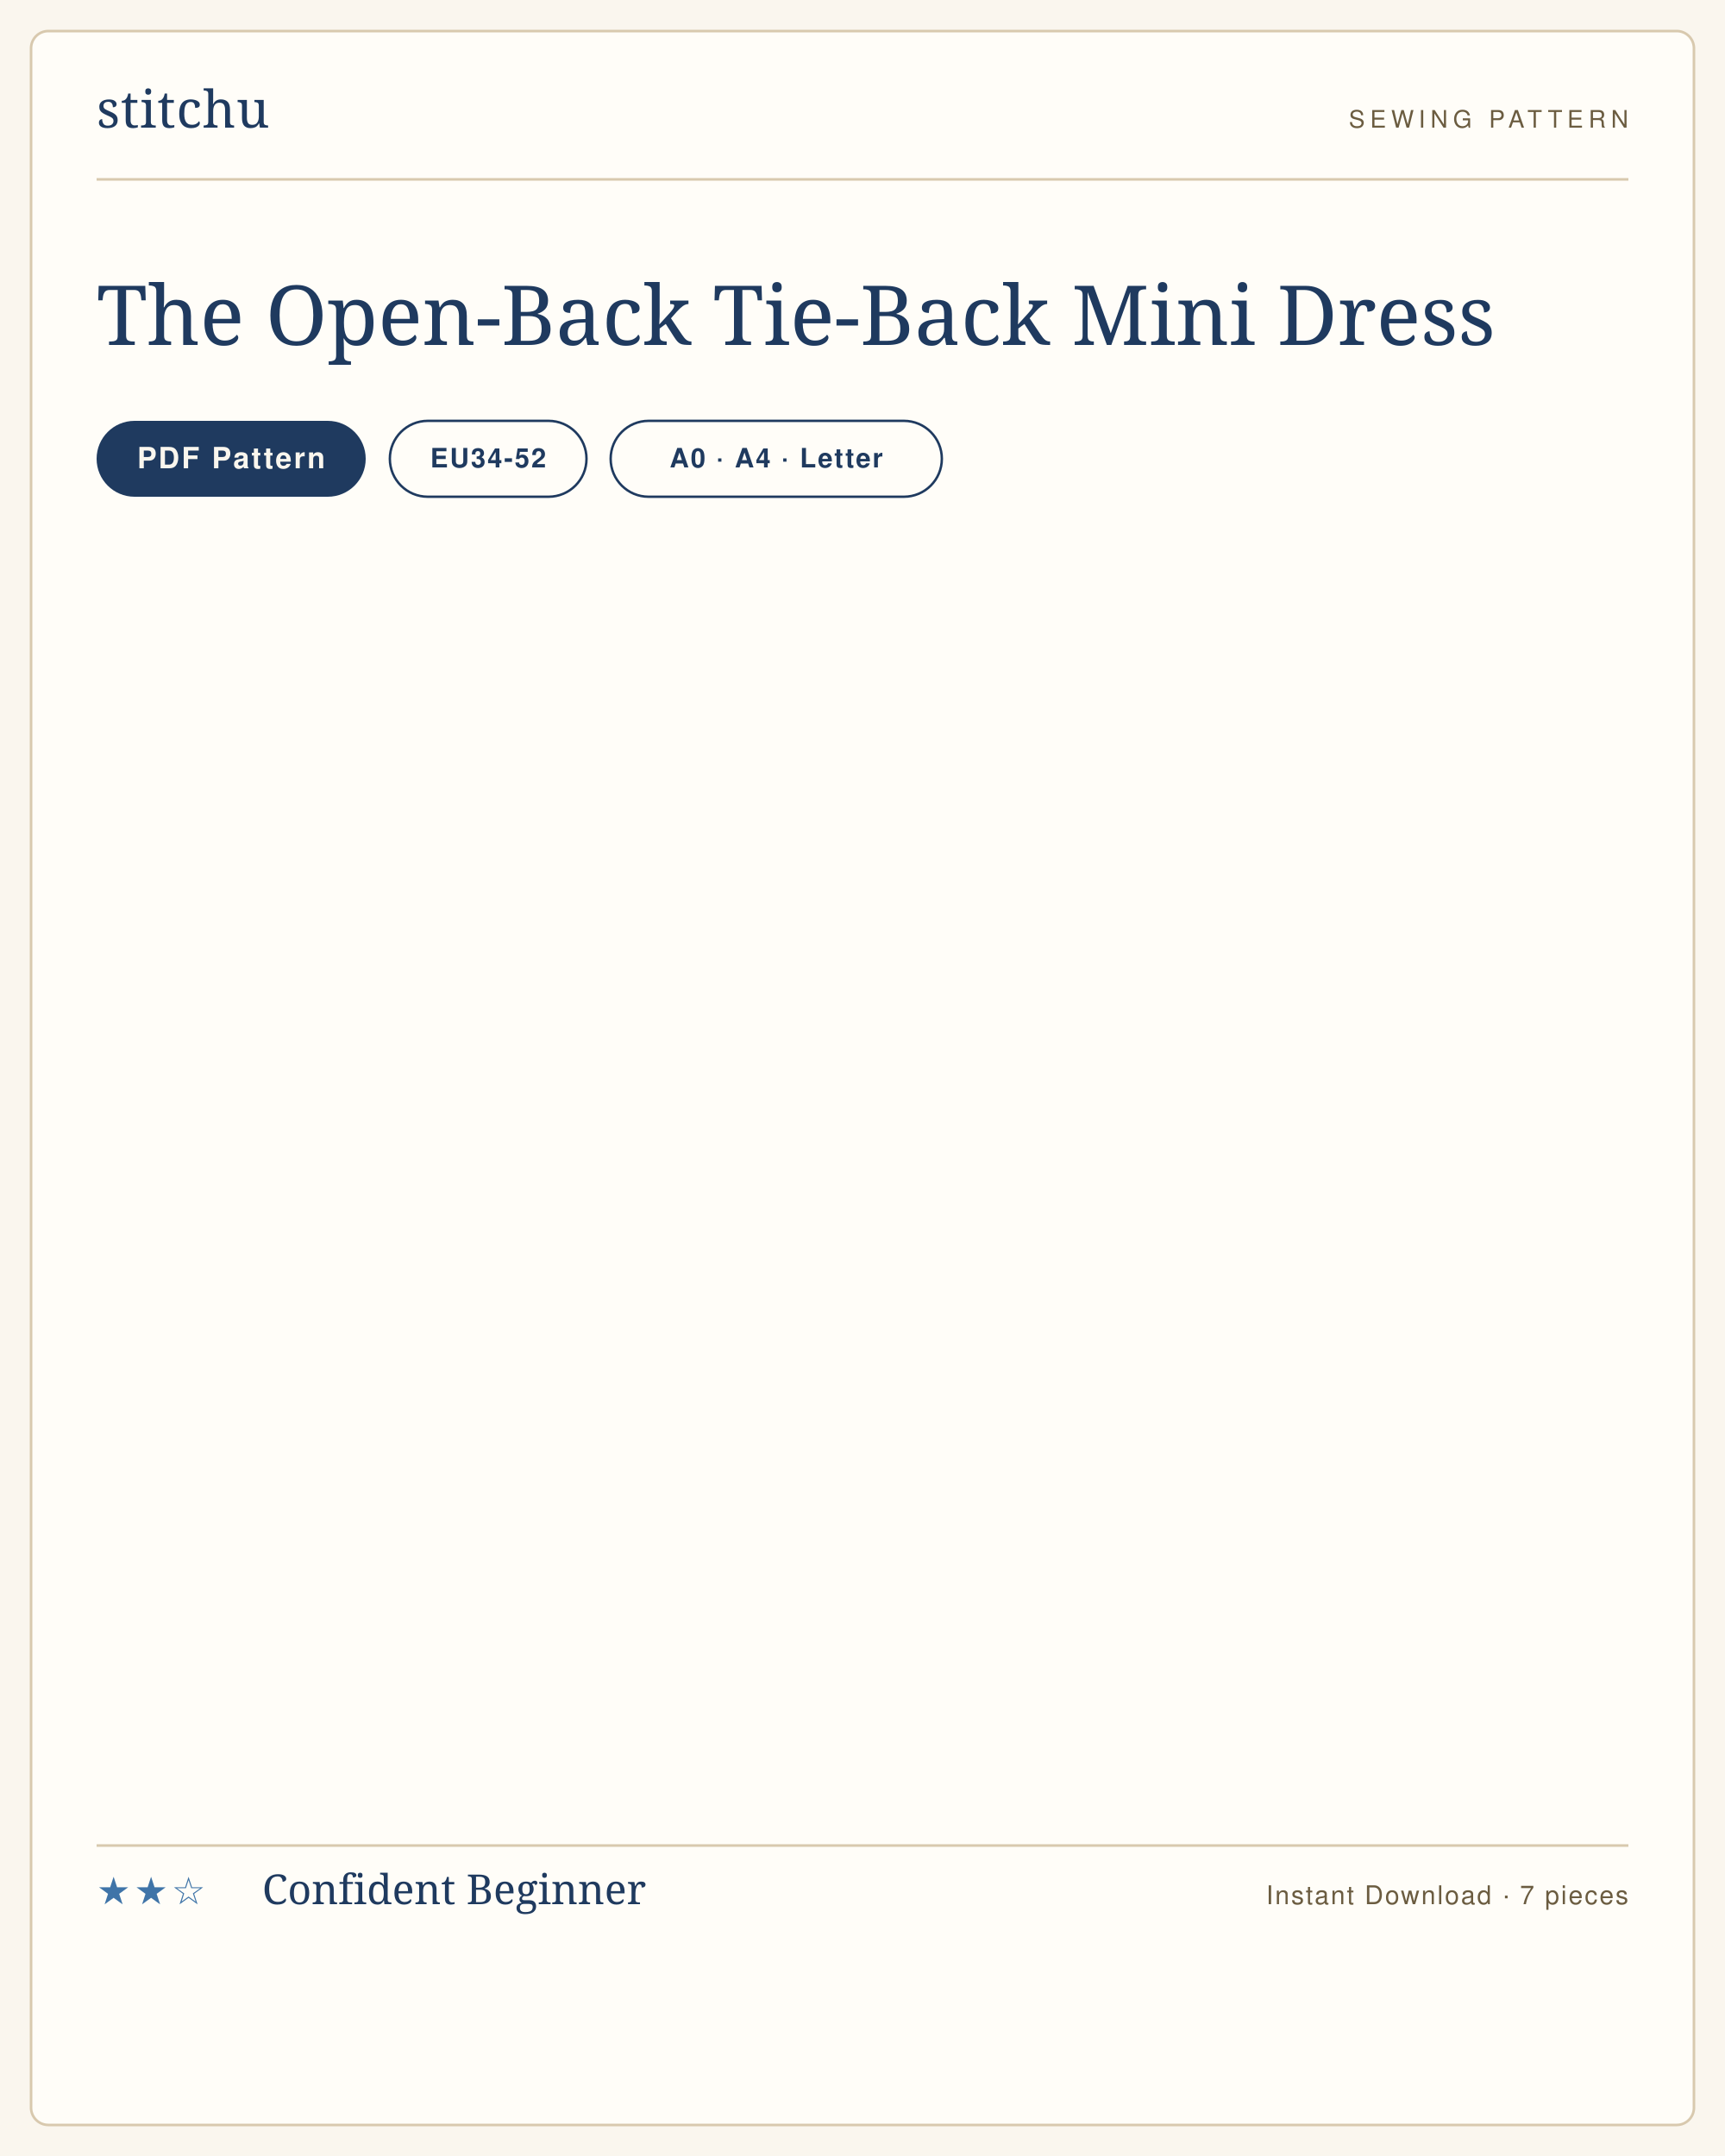
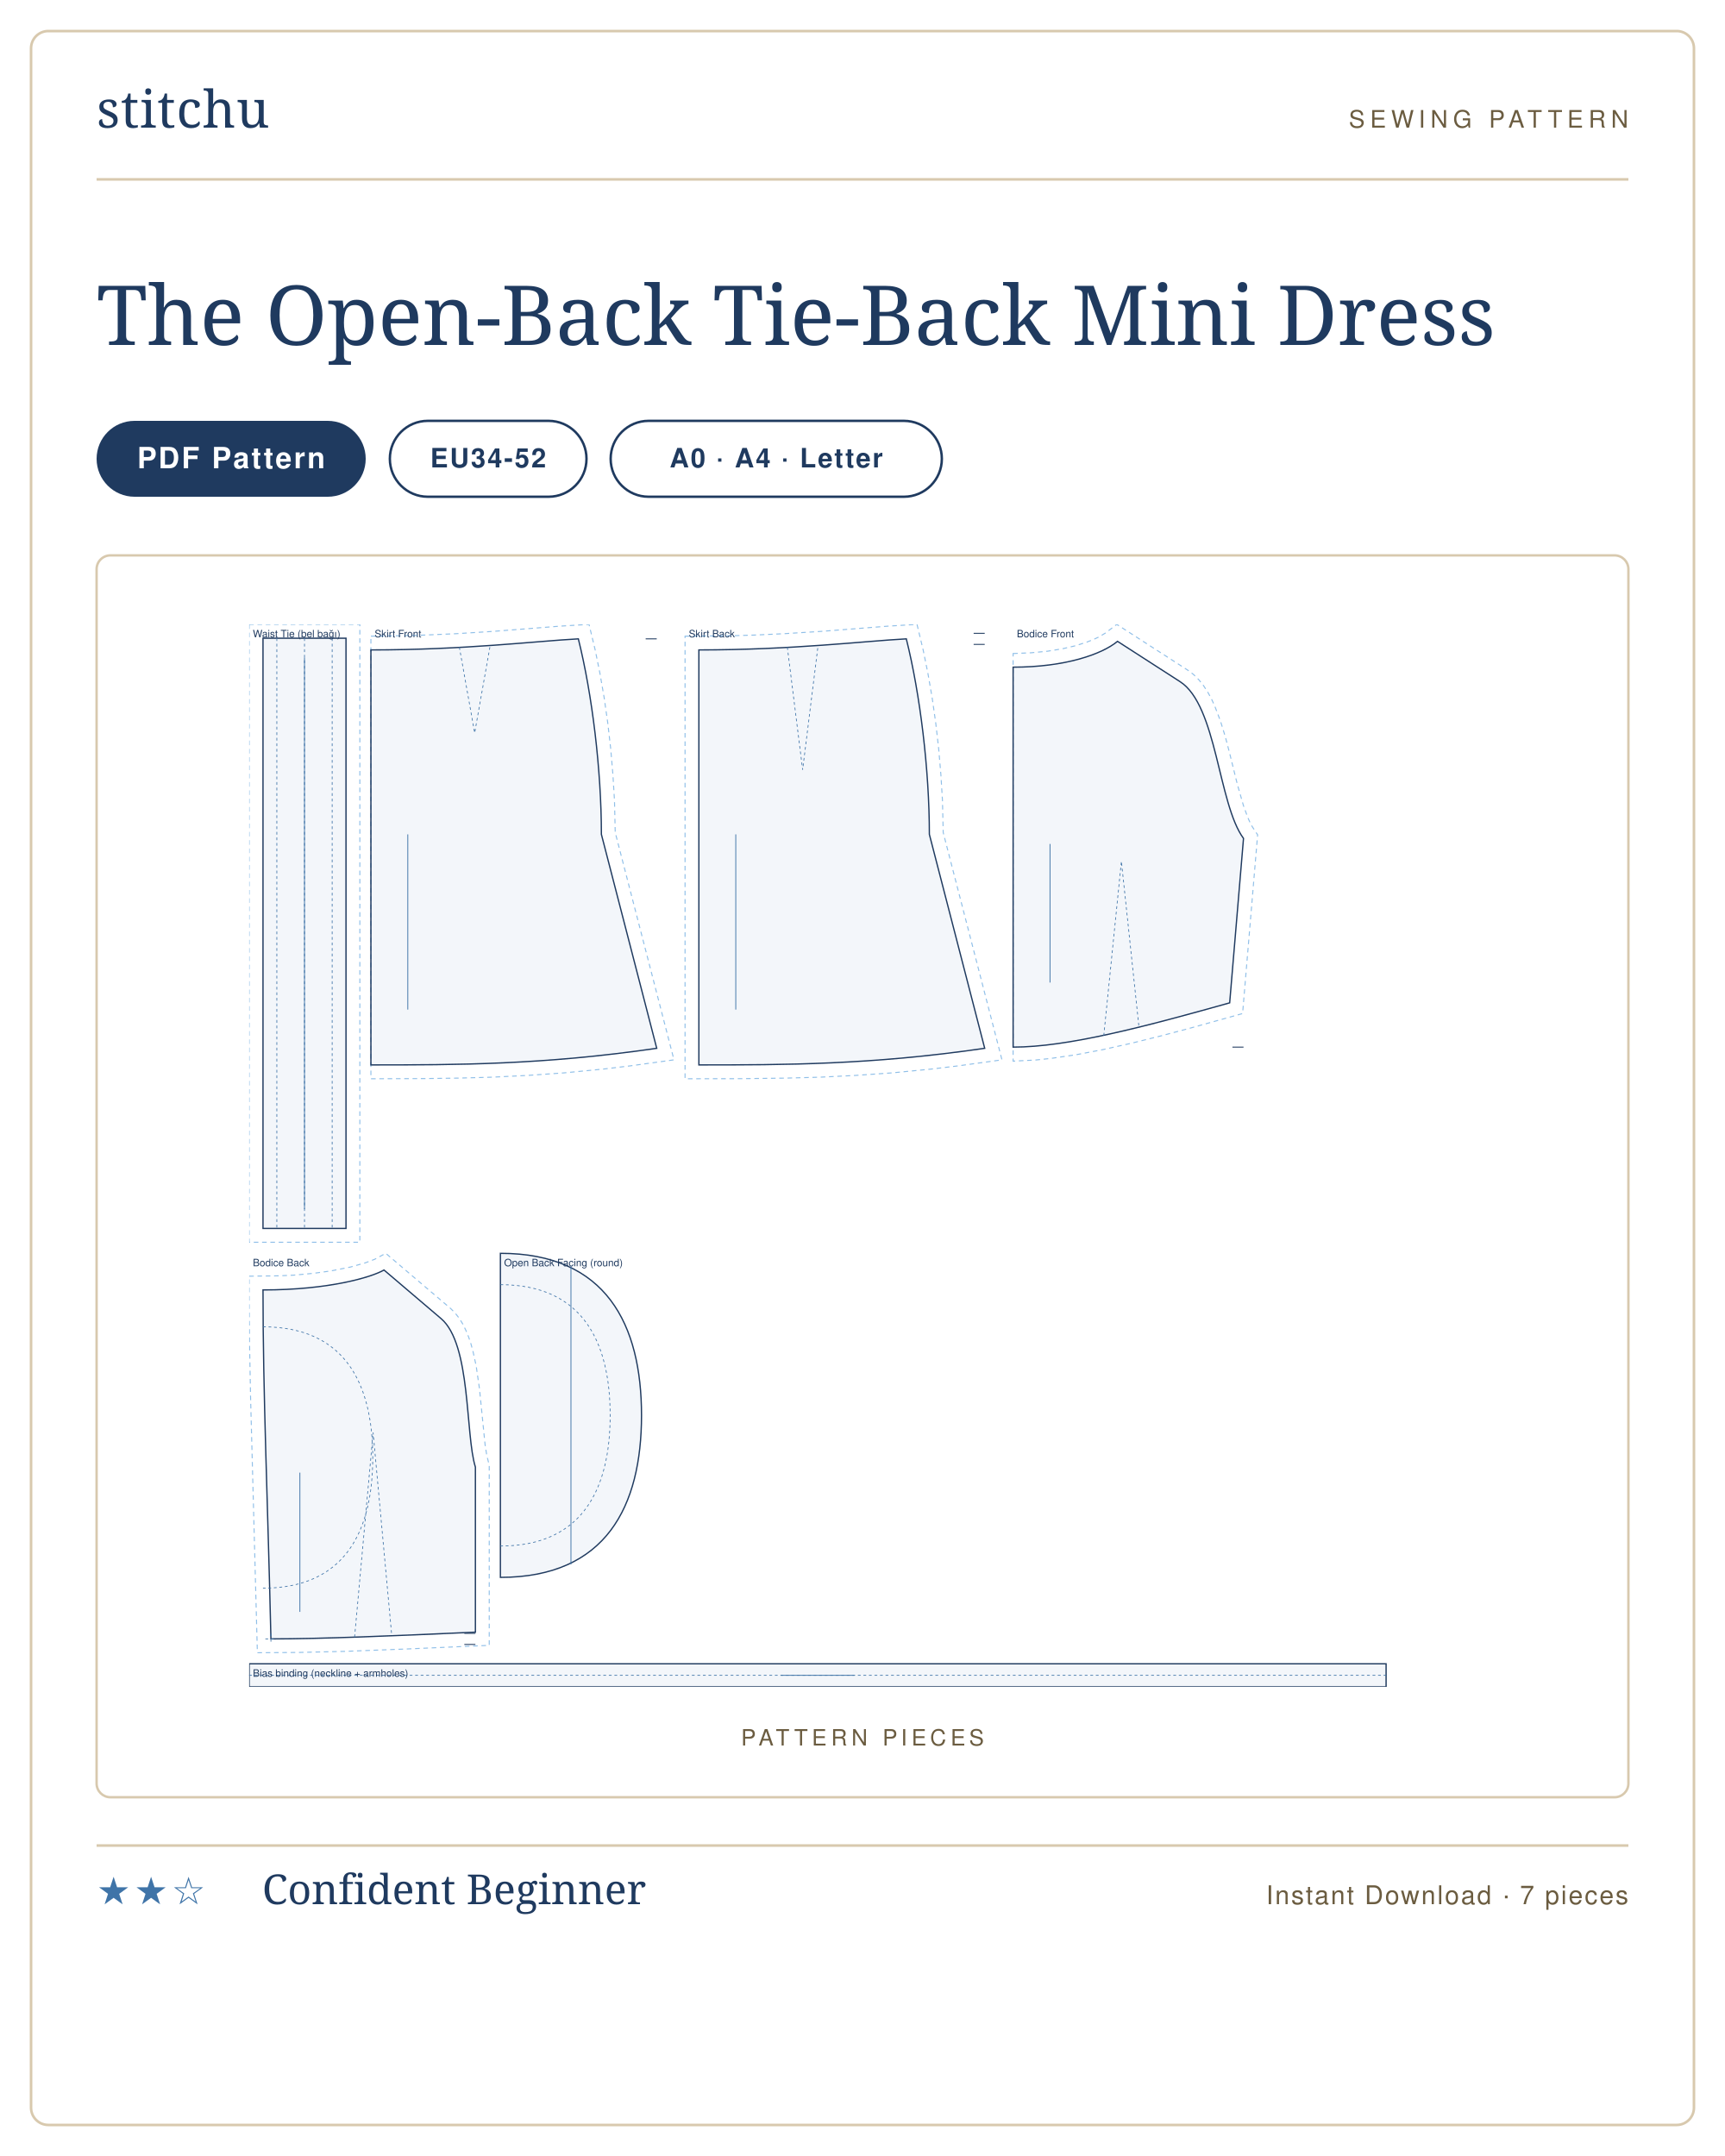
<svg xmlns="http://www.w3.org/2000/svg" viewBox="0 0 1000 1250" width="1000" height="1250" role="img" aria-label="The Open-Back Tie-Back Mini Dress sewing pattern listing card">
-   <rect width="1000" height="1250" fill="#faf6ee" />
-   <rect x="18" y="18" width="964" height="1214" rx="10" fill="#fffdf8" stroke="#d8c9ae" stroke-width="1.5" />
+   <rect width="1000" height="1250" fill="#ffffff" />
+   <rect x="18" y="18" width="964" height="1214" rx="10" fill="#ffffff" stroke="#d8c9ae" stroke-width="1.5" />
  <g transform="translate(56 74)">
    <text x="0" y="0" font-family="'Didot','Bodoni 72',Georgia,serif" font-size="30" fill="#1f3a5f" letter-spacing="0.5">stitchu</text>
  </g>
  <g transform="translate(944 74)">
    <text x="0" y="0" text-anchor="end" font-family="Helvetica,Arial,sans-serif" font-size="14" letter-spacing="3" fill="#6b5c40">SEWING PATTERN</text>
  </g>
  <line x1="56" y1="104" x2="944" y2="104" stroke="#d8c9ae" stroke-width="1.5" />
  <text x="56" y="200" font-family="'Didot','Bodoni 72',Georgia,serif" font-size="48" font-weight="400" fill="#1f3a5f">The Open-Back Tie-Back Mini Dress</text>
  <g>
    <rect x="56" y="244" width="156" height="44" rx="22" fill="#1f3a5f" />
-     <text x="134" y="271.5" text-anchor="middle" font-family="Helvetica,Arial,sans-serif" font-size="17" font-weight="600" letter-spacing="1.2" fill="#faf6ee">PDF Pattern</text>
+     <text x="134" y="271.5" text-anchor="middle" font-family="Helvetica,Arial,sans-serif" font-size="17" font-weight="600" letter-spacing="1.2" fill="#ffffff">PDF Pattern</text>
  </g>
  <g>
    <rect x="226" y="244" width="114" height="44" rx="22" fill="none" stroke="#1f3a5f" stroke-width="1.4" />
    <text x="283" y="271" text-anchor="middle" font-family="Helvetica,Arial,sans-serif" font-size="15.5" font-weight="600" letter-spacing="1" fill="#1f3a5f">EU34-52</text>
  </g>
  <g>
    <rect x="354" y="244" width="192" height="44" rx="22" fill="none" stroke="#1f3a5f" stroke-width="1.4" />
    <text x="450" y="271" text-anchor="middle" font-family="Helvetica,Arial,sans-serif" font-size="15.5" font-weight="600" letter-spacing="1" fill="#1f3a5f">A0 · A4 · Letter</text>
  </g>
+   <rect x="56" y="322" width="888" height="720" rx="8" fill="#fff" stroke="#d8c9ae" stroke-width="1.4" />
+   <text x="500" y="1012" text-anchor="middle" font-family="Helvetica,Arial,sans-serif" font-size="13" letter-spacing="2.5" fill="#6b5c40">PATTERN PIECES</text>
+   <svg x="144.441" y="362" width="711.119" height="616" viewBox="0 0 1330.0 1152.1" preserveAspectRatio="xMidYMid meet">
+     <path transform="translate(15.0 15.0)" d="M -15.0 -15.0 L 105.0 -15.0 L 105.0 655.0 L -15.0 655.0 Z" fill="none" stroke="#8fbfe8" stroke-width="1.1" stroke-dasharray="5 4" />
+     <path transform="translate(15.0 15.0)" d="M 0.0 0.0 L 90.0 0.0 L 90.0 640.0 L 0.0 640.0 Z" fill="rgba(63,116,168,.06)" stroke="#1f3a5f" stroke-width="1.4" />
+     <path transform="translate(15.0 15.0)" d="M 45.0 0.0 L 45.0 640.0 M 15.0 0.0 L 15.0 640.0 M 75.0 0.0 L 75.0 640.0" fill="none" stroke="#3f74a8" stroke-width="0.8" stroke-dasharray="3 3" />
+     <line transform="translate(15.0 15.0)" x1="45.0" y1="21.0" x2="45.0" y2="619.0" stroke="#3f74a8" stroke-width="0.9" />
+     <text transform="translate(15.0 15.0)" x="-11.0" y="-1.0" font-family="Helvetica,Arial,sans-serif" font-size="11" fill="#1f3a5f">Waist Tie (bel bağı)</text>
+     <path transform="translate(132.0 27.7)" d="M 0.0 -14.9 L 48.2 -15.7 L 92.5 -17.6 L 132.5 -20.1 L 205.4 -25.8 L 236.5 -27.7 L 243.2 0.2 L 248.3 25.3 L 252.9 51.8 L 256.8 79.2 L 260.0 107.2 L 262.4 135.4 L 264.1 163.5 L 264.9 198.0 L 328.6 444.5 L 281.4 451.0 L 252.0 454.5 L 209.8 458.6 L 169.7 461.4 L 131.4 463.3 L 94.4 464.3 L 58.5 464.8 L 0.0 465.0 Z" fill="none" stroke="#8fbfe8" stroke-width="1.1" stroke-dasharray="5 4" />
+     <path transform="translate(132.0 27.7)" d="M 0.0 0.0 C 101.2 0.0 179.9 -9.6 224.9 -12.0 C 239.9 48.0 249.9 130.0 249.9 200.0 L 309.9 432.0 C 185.9 450.0 93.0 450.0 0.0 450.0 L 0.0 0.0 Z" fill="rgba(63,116,168,.06)" stroke="#1f3a5f" stroke-width="1.4" />
+     <path transform="translate(132.0 27.7)" d="M 95.9 -3.0 L 112.5 90.0 L 129.0 -3.0" fill="none" stroke="#3f74a8" stroke-width="0.8" stroke-dasharray="3 3" />
+     <path transform="translate(132.0 27.7)" d="M 309.9 -12.0 L 297.9 -12.0" fill="none" stroke="#1f3a5f" stroke-width="1.0" />
+     <line transform="translate(132.0 27.7)" x1="40.0" y1="200.0" x2="40.0" y2="390.0" stroke="#3f74a8" stroke-width="0.9" />
+     <text transform="translate(132.0 27.7)" x="4.0" y="-13.7" font-family="Helvetica,Arial,sans-serif" font-size="11" fill="#1f3a5f">Skirt Front</text>
+     <path transform="translate(487.6 27.7)" d="M -15.0 -14.9 L 36.5 -15.4 L 59.7 -16.1 L 92.5 -17.6 L 132.5 -20.1 L 205.4 -25.8 L 236.5 -27.7 L 243.2 0.2 L 248.3 25.3 L 252.9 51.8 L 256.8 79.2 L 260.0 107.2 L 262.4 135.4 L 264.1 163.5 L 264.9 198.0 L 328.6 444.5 L 281.4 451.0 L 252.0 454.5 L 209.8 458.6 L 169.7 461.4 L 131.4 463.3 L 94.4 464.3 L 46.7 464.9 L -15.0 465.0 Z" fill="none" stroke="#8fbfe8" stroke-width="1.1" stroke-dasharray="5 4" />
+     <path transform="translate(487.6 27.7)" d="M 0.0 0.0 C 101.2 0.0 179.9 -9.6 224.9 -12.0 C 239.9 48.0 249.9 130.0 249.9 200.0 L 309.9 432.0 C 185.9 450.0 93.0 450.0 0.0 450.0 L 0.0 0.0 Z" fill="rgba(63,116,168,.06)" stroke="#1f3a5f" stroke-width="1.4" />
+     <path transform="translate(487.6 27.7)" d="M 95.9 -3.0 L 112.5 130.0 L 129.0 -3.0" fill="none" stroke="#3f74a8" stroke-width="0.8" stroke-dasharray="3 3" />
+     <path transform="translate(487.6 27.7)" d="M 309.9 -18.0 L 297.9 -18.0 M 309.9 -6.0 L 297.9 -6.0" fill="none" stroke="#1f3a5f" stroke-width="1.0" />
+     <line transform="translate(487.6 27.7)" x1="40.0" y1="200.0" x2="40.0" y2="390.0" stroke="#3f74a8" stroke-width="0.9" />
+     <text transform="translate(487.6 27.7)" x="-11.0" y="-13.7" font-family="Helvetica,Arial,sans-serif" font-size="11" fill="#1f3a5f">Skirt Back</text>
+     <path transform="translate(828.3 18.4)" d="M 0.0 13.2 L 19.5 12.4 L 37.3 10.7 L 53.3 8.1 L 67.5 4.8 L 79.7 0.9 L 86.8 -1.9 L 92.9 -4.7 L 100.1 -9.0 L 112.4 -18.4 L 189.6 31.4 L 195.7 36.0 L 201.4 41.7 L 206.5 48.1 L 211.0 55.0 L 215.0 62.3 L 218.5 69.9 L 224.7 86.1 L 230.0 103.2 L 234.6 120.7 L 243.1 155.0 L 249.7 178.0 L 254.4 190.9 L 256.8 196.3 L 259.3 201.0 L 265.1 209.8 L 248.8 403.6 L 192.8 419.2 L 159.6 428.0 L 127.8 435.9 L 97.4 442.7 L 68.6 448.2 L 41.4 452.2 L 24.3 454.0 L 0.0 455.2 L 0.0 43.5 Z" fill="none" stroke="#8fbfe8" stroke-width="1.1" stroke-dasharray="5 4" />
+     <path transform="translate(828.3 18.4)" d="M 0.0 28.0 C 56.6 28.0 96.2 14.0 113.2 0.0 L 181.0 43.7 C 221.1 69.5 222.3 176.3 249.8 213.7 L 234.8 392.0 C 140.8 418.4 58.7 440.0 0.0 440.0 C 0.0 275.2 0.0 151.6 0.0 28.0 Z" fill="rgba(63,116,168,.06)" stroke="#1f3a5f" stroke-width="1.4" />
+     <path transform="translate(828.3 18.4)" d="M 98.3 427.5 L 117.4 238.5 L 136.5 418.8" fill="none" stroke="#3f74a8" stroke-width="0.8" stroke-dasharray="3 3" />
+     <path transform="translate(828.3 18.4)" d="M 249.8 440.0 L 237.8 440.0" fill="none" stroke="#1f3a5f" stroke-width="1.0" />
+     <line transform="translate(828.3 18.4)" x1="40.0" y1="219.7" x2="40.0" y2="370.0" stroke="#3f74a8" stroke-width="0.9" />
+     <text transform="translate(828.3 18.4)" x="4.0" y="-4.4" font-family="Helvetica,Arial,sans-serif" font-size="11" fill="#1f3a5f">Bodice Front</text>
+     <path transform="translate(15.0 700.1)" d="M -15.0 6.7 L 17.0 6.3 L 32.9 5.6 L 54.6 3.6 L 73.6 1.0 L 94.7 -3.2 L 110.7 -7.7 L 121.0 -11.6 L 133.1 -18.1 L 203.3 41.6 L 208.2 46.5 L 212.9 52.5 L 216.8 58.9 L 220.1 65.7 L 223.0 72.8 L 225.5 80.2 L 227.6 87.9 L 231.1 103.8 L 234.7 128.6 L 240.8 189.5 L 242.6 200.8 L 245.3 211.7 L 245.3 407.0 L 156.4 410.9 L 89.1 413.5 L 38.3 414.7 L -6.1 415.0 L -13.5 136.9 L -14.6 78.7 L -15.0 35.8 Z" fill="none" stroke="#8fbfe8" stroke-width="1.1" stroke-dasharray="5 4" />
+     <path transform="translate(15.0 700.1)" d="M 0.0 21.6 C 72.2 21.6 118.1 7.6 131.2 0.0 L 193.1 52.7 C 225.8 80.5 219.2 178.3 230.3 213.7 L 230.3 392.7 C 141.6 396.7 64.0 400.0 8.6 400.0 C 5.1 248.6 0.0 135.1 0.0 21.6 Z" fill="rgba(63,116,168,.06)" stroke="#1f3a5f" stroke-width="1.4" />
+     <path transform="translate(15.0 700.1)" d="M 99.3 398.1 L 119.4 176.2 L 139.6 396.5 M 2.6 400.0 L 14.6 400.0 M 8.6 394.0 L 8.6 406.0 M 0.0 61.6 C 89.3 61.6 119.0 123.9 119.0 203.3 C 119.0 282.7 89.3 345.0 0.0 345.0" fill="none" stroke="#3f74a8" stroke-width="0.8" stroke-dasharray="3 3" />
+     <path transform="translate(15.0 700.1)" d="M 230.3 394.0 L 218.3 394.0 M 230.3 406.0 L 218.3 406.0" fill="none" stroke="#1f3a5f" stroke-width="1.0" />
+     <line transform="translate(15.0 700.1)" x1="40.0" y1="219.7" x2="40.0" y2="370.7" stroke="#3f74a8" stroke-width="0.9" />
+     <text transform="translate(15.0 700.1)" x="-11.0" y="-4.1" font-family="Helvetica,Arial,sans-serif" font-size="11" fill="#1f3a5f">Bodice Back</text>
+     <path transform="translate(272.4 654.4)" d="M 0.0 27.6 C 114.8 27.6 153.0 104.9 153.0 203.3 C 153.0 301.7 114.8 379.0 0.0 379.0 Z" fill="rgba(63,116,168,.06)" stroke="#1f3a5f" stroke-width="1.4" />
+     <path transform="translate(272.4 654.4)" d="M 0.0 61.6 C 89.3 61.6 119.0 123.9 119.0 203.3 C 119.0 282.7 89.3 345.0 0.0 345.0" fill="none" stroke="#3f74a8" stroke-width="0.8" stroke-dasharray="3 3" />
+     <line transform="translate(272.4 654.4)" x1="76.5" y1="41.6" x2="76.5" y2="365.0" stroke="#3f74a8" stroke-width="0.9" />
+     <text transform="translate(272.4 654.4)" x="4.0" y="41.6" font-family="Helvetica,Arial,sans-serif" font-size="11" fill="#1f3a5f">Open Back Facing (round)</text>
+     <path transform="translate(0.0 1127.1)" d="M 0.0 0.0 L 1232.7 0.0 L 1232.7 25.0 L 0.0 25.0 Z" fill="rgba(63,116,168,.06)" stroke="#1f3a5f" stroke-width="1.4" />
+     <path transform="translate(0.0 1127.1)" d="M 0.0 12.5 L 1232.7 12.5" fill="none" stroke="#3f74a8" stroke-width="0.8" stroke-dasharray="3 3" />
+     <line transform="translate(0.0 1127.1)" x1="576.3" y1="12.5" x2="656.3" y2="12.5" stroke="#3f74a8" stroke-width="0.9" />
+     <text transform="translate(0.0 1127.1)" x="4.0" y="14.0" font-family="Helvetica,Arial,sans-serif" font-size="11" fill="#1f3a5f">Bias binding (neckline + armholes)</text>
+   </svg>
  <line x1="56" y1="1070" x2="944" y2="1070" stroke="#d8c9ae" stroke-width="1.5" />
  <text x="56" y="1104" font-family="Helvetica,Arial,sans-serif" font-size="22" letter-spacing="2" fill="#3f74a8">★★☆</text>
  <text x="152" y="1104" font-family="'Didot','Bodoni 72',Georgia,serif" font-size="24" fill="#1f3a5f">Confident Beginner</text>
  <text x="944" y="1104" text-anchor="end" font-family="Helvetica,Arial,sans-serif" font-size="15" letter-spacing="1" fill="#6b5c40">Instant Download · 7 pieces</text>
</svg>
